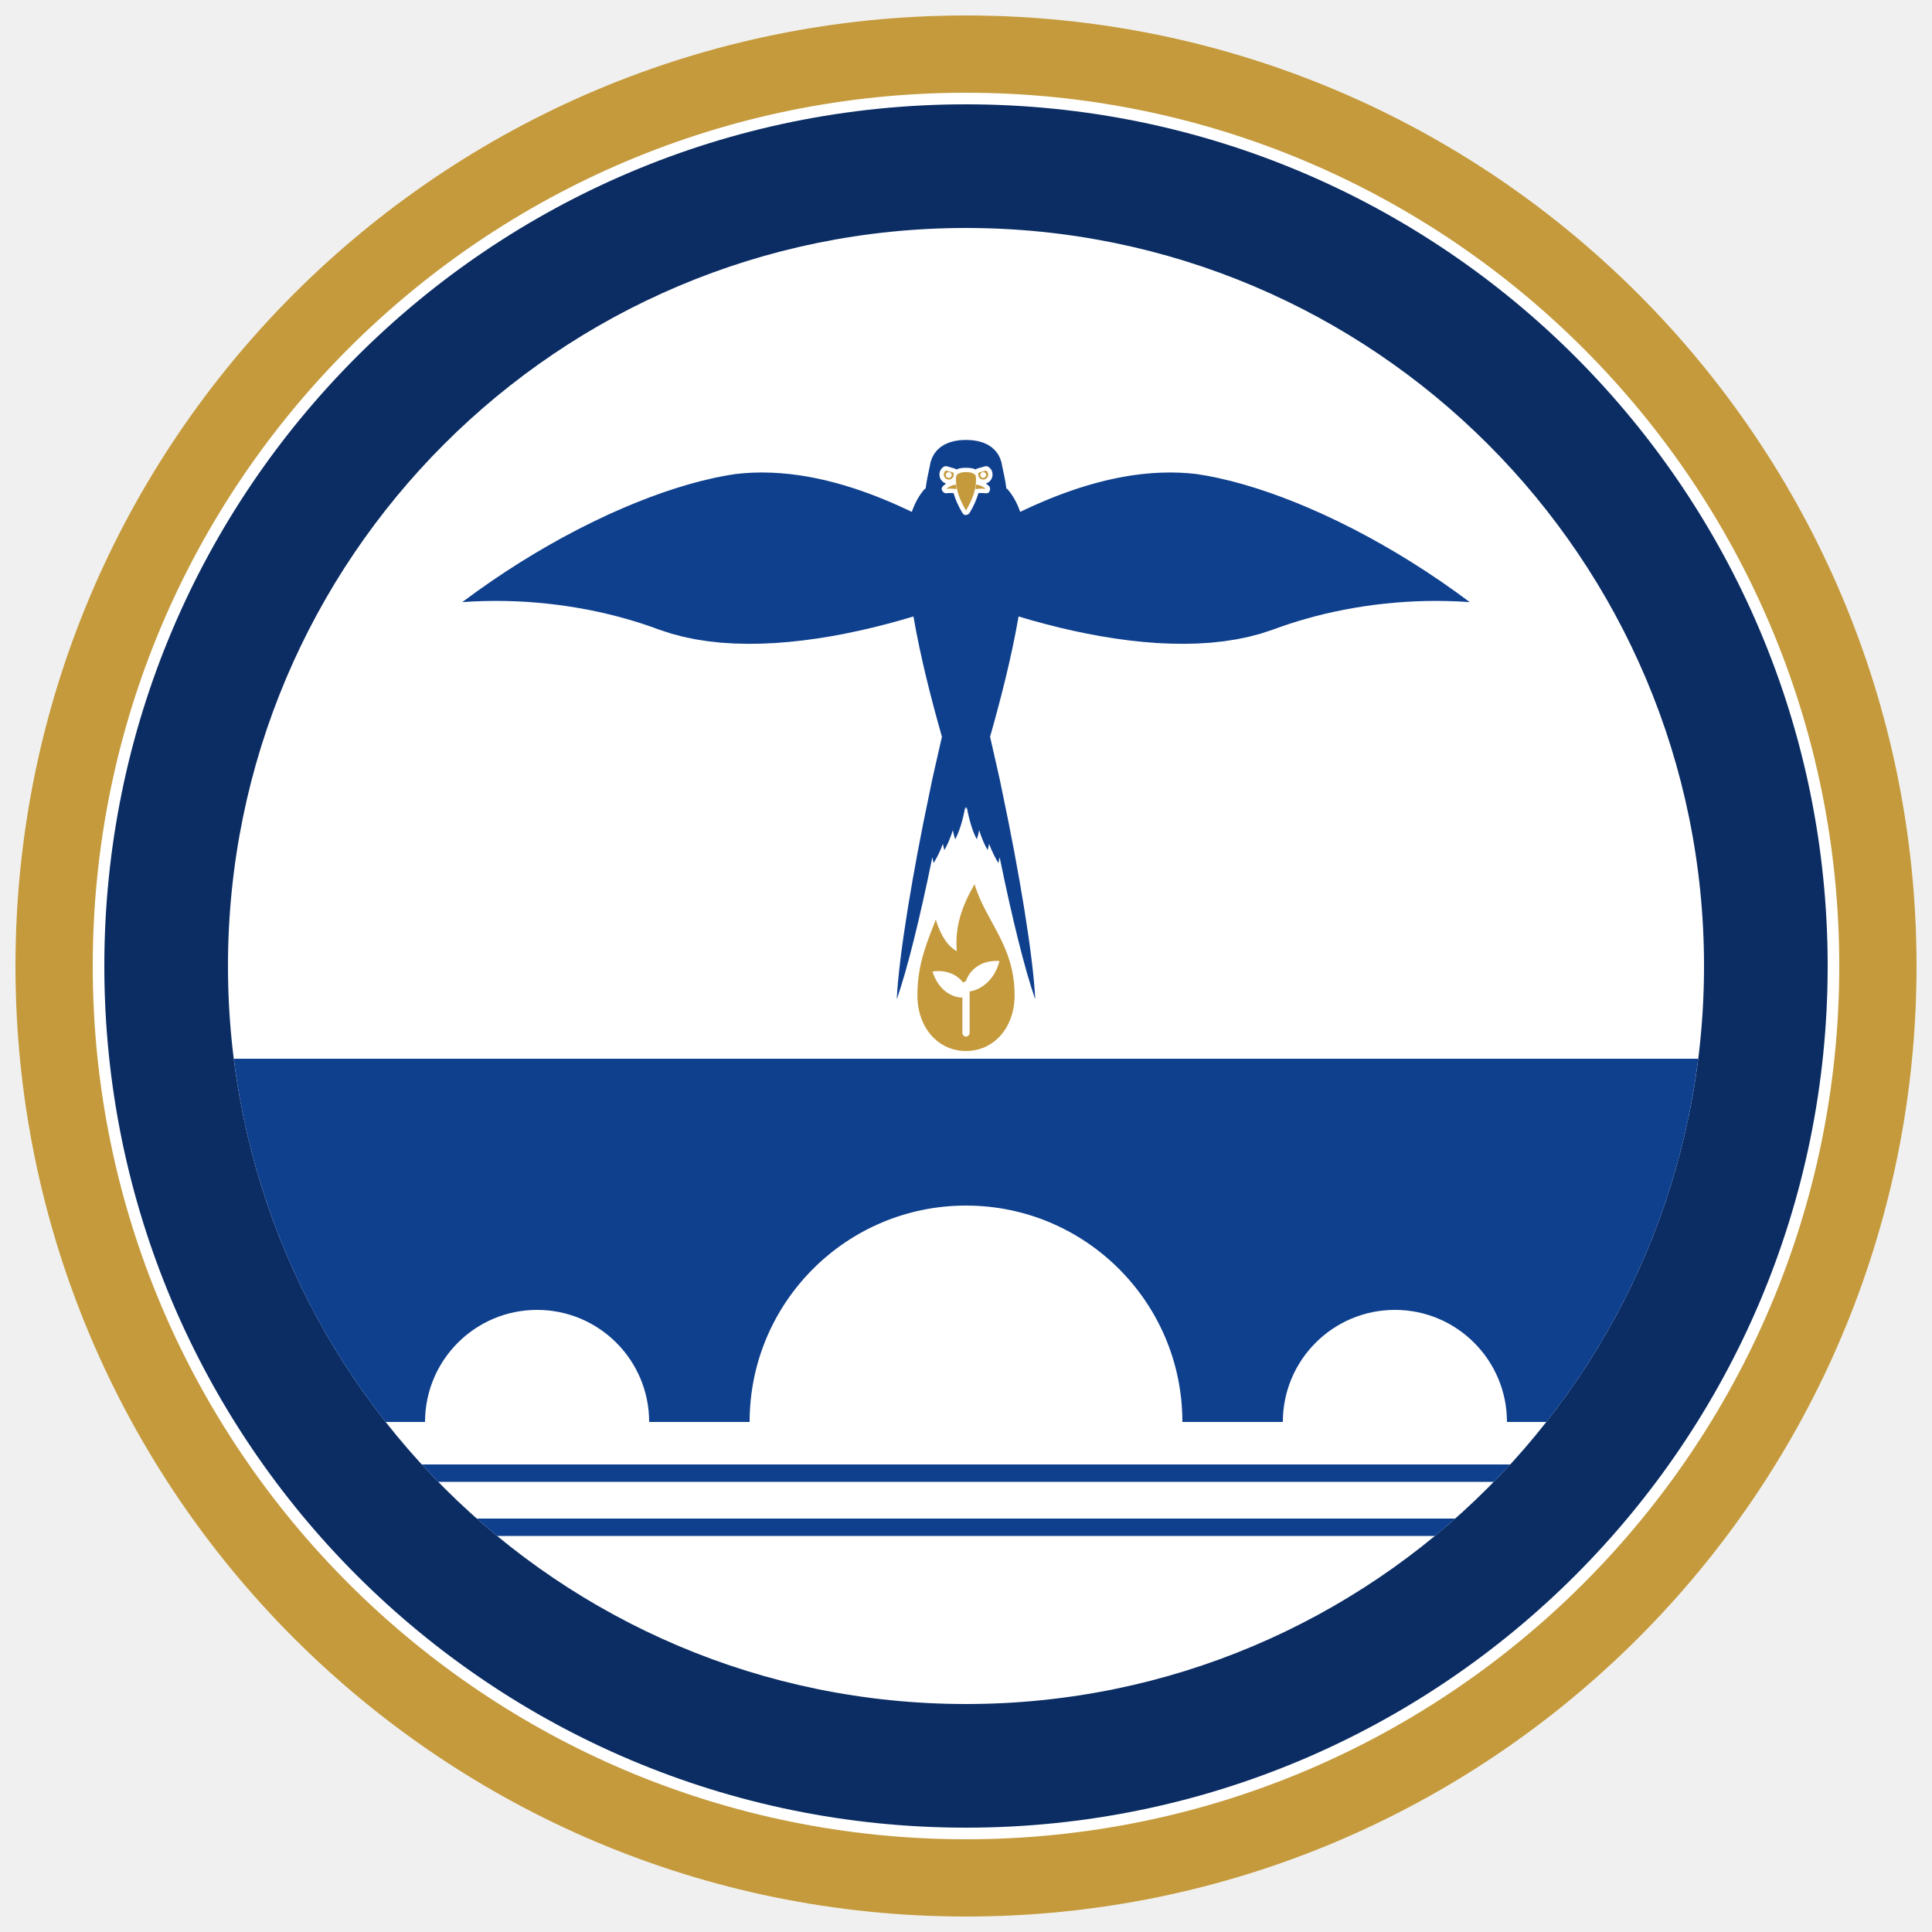
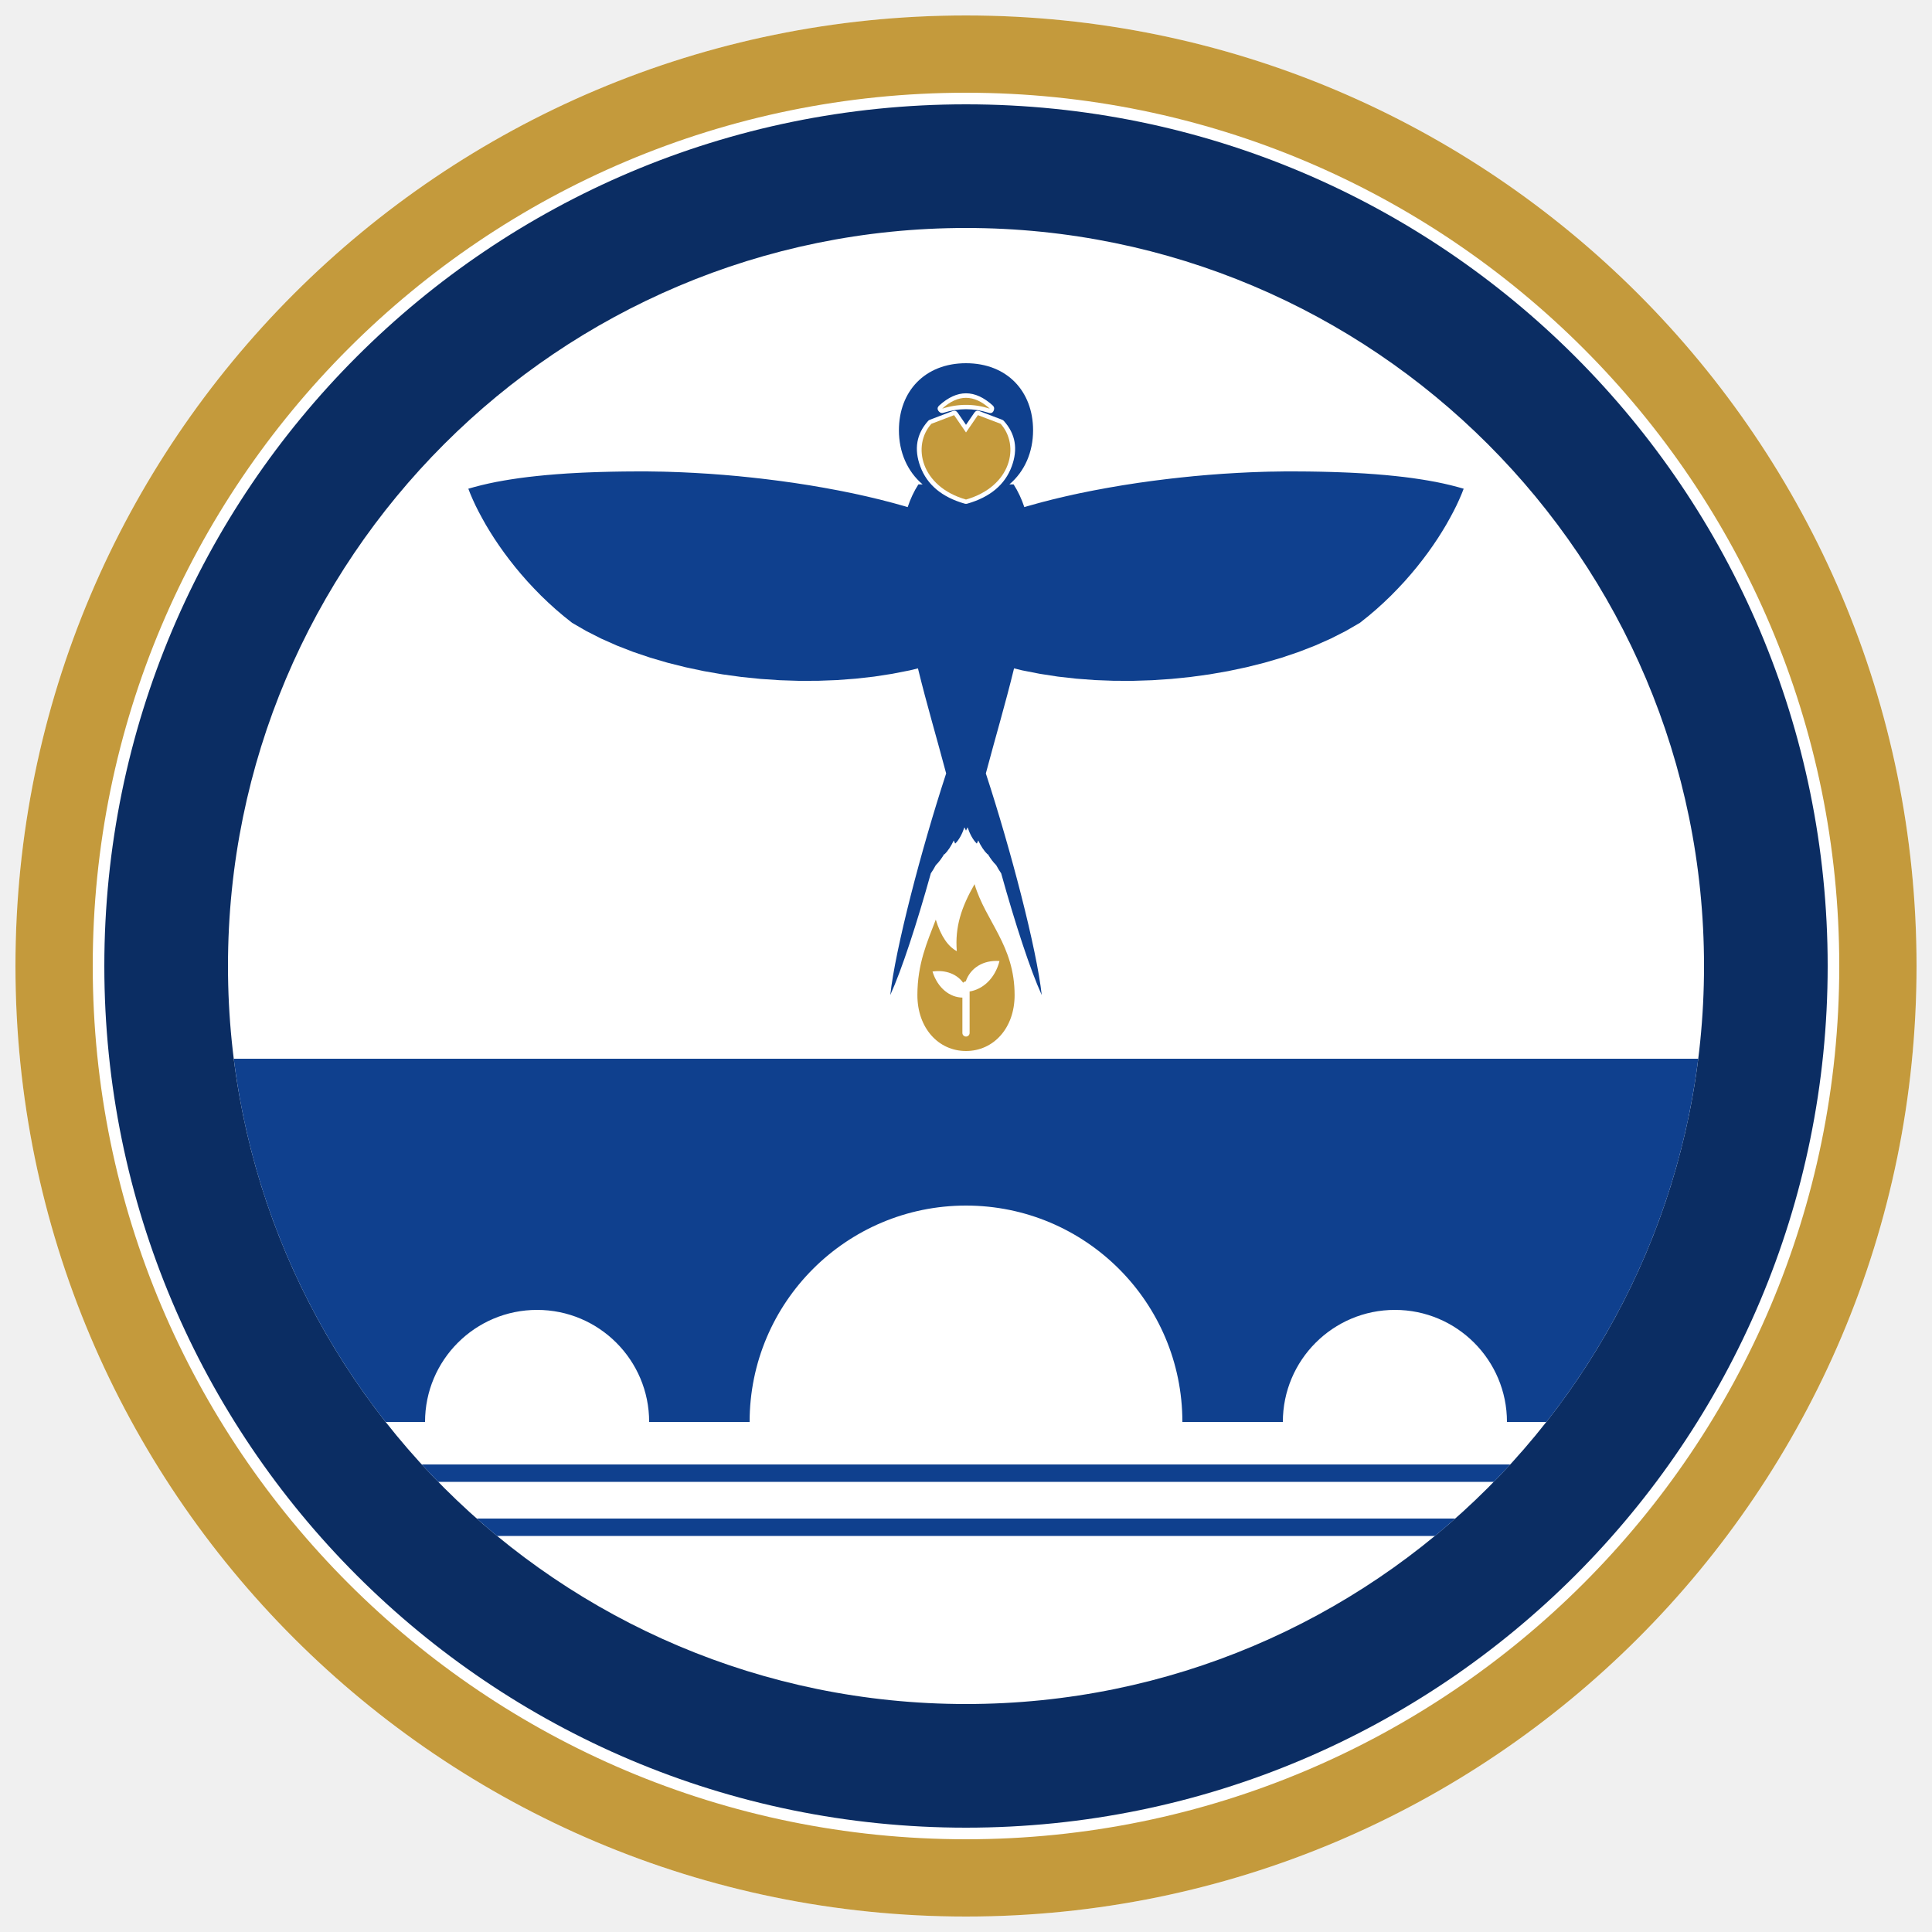
<svg xmlns="http://www.w3.org/2000/svg" viewBox="0 0 1000 1000" role="img" aria-label="קריית חינוך דרור · משלחת לגרמניה 2026">
  <path fill="#FFFFFF" d="M8 500C8 771.72 228.28 992 500 992C771.72 992 992 771.72 992 500C992 228.28 771.72 8 500 8C228.28 8 8 228.28 8 500Z" />
  <path fill="#0B2D63" d="M54 500C54 746.32 253.68 946 500 946C746.32 946 946 746.32 946 500C946 253.68 746.32 54 500 54C253.68 54 54 253.68 54 500ZM118 500C118 289.03 289.03 118 500 118C710.97 118 882 289.03 882 500C882 710.97 710.97 882 500 882C289.03 882 118 710.97 118 500Z" />
-   <path fill="#0F408E" d="M879.01 548H120.99C129.82 618.43 157.82 682.89 199.6 736H220C220 703.97 245.97 678 278 678C310.03 678 336 703.97 336 736H388C388 674.14 438.14 624 500 624C561.86 624 612 674.14 612 736H664C664 703.97 689.97 678 722 678C754.03 678 780 703.97 780 736H800.4C842.18 682.89 870.18 618.43 879.01 548ZM500 227.69 496.76 227.85 493.81 228.32 491.16 229.09 488.81 230.13 486.76 231.46 485.02 233.04 483.59 234.86 482.47 236.91 481.67 239.19 481.18 241.67 480.59 244.47 480.02 247.2 479.54 249.85 479.17 252.42 479.12 252.96H478.72C475.76 256.29 473.53 260.36 471.95 264.96L470.97 264.48L470.76 264.38L470.26 264.14L467.66 262.94L466.13 262.23L465.74 262.06L464.72 261.59L463.05 260.87L461.3 260.09L460.12 259.6L459.17 259.19L457.97 258.7L456.47 258.08L454.93 257.47L453.64 256.95L452.76 256.61L451.64 256.18L449.69 255.46L448.11 254.87L447.41 254.63L446.82 254.41L444.01 253.46L442.59 252.97L442.33 252.89L442.02 252.78L437.22 251.28L437.11 251.24L437.09 251.24L436.82 251.16L432.42 249.92L432.14 249.85L431.6 249.7L429.9 249.28L427.65 248.7L426.88 248.53L426.12 248.35L424.63 248.03L422.88 247.64L421.81 247.43L420.67 247.19L419.3 246.95L418.13 246.72L416.89 246.52L415.23 246.23L414.15 246.08L413.4 245.96L411.65 245.74L409.82 245.49L409.19 245.43L408.69 245.36L405.52 245.07L404.42 244.96L404.28 244.95L403.98 244.92L399.31 244.65L399.17 244.65L399.07 244.65L398.44 244.64L394.66 244.56L393.95 244.57L393.73 244.56L392.97 244.58L390.02 244.64L389.06 244.69L388.42 244.71L387.31 244.79L385.41 244.9L384.12 245.02L383.15 245.09L382.56 245.18L380.83 245.34L378.14 245.78L377.17 245.92L376.23 246.1L375.07 246.28L372.45 246.81L370.38 247.21L369.59 247.39L369.08 247.49L365.19 248.42L363.3 248.86L363.07 248.92L362.88 248.96L356.48 250.69L356.11 250.8L355.96 250.85L354.83 251.19L349.89 252.68L349.1 252.95L348.38 253.17L346.52 253.8L343.14 254.92L341.55 255.5L340.58 255.83L338.91 256.46L336.24 257.42L334.07 258.27L332.59 258.82L331.29 259.35L329.2 260.16L326.4 261.33L324.43 262.14L323.1 262.72L322.03 263.17L319.18 264.43L316.11 265.77L315.25 266.18L314.75 266.4L309.33 268.96L307.68 269.73L307.55 269.8L307.39 269.88L299.93 273.6L299.76 273.69L299.13 274.01L296.1 275.62L292.42 277.56L291.55 278.04L290.51 278.59L287.84 280.1L284.86 281.75L283.37 282.62L281.82 283.49V283.51L277.26 286.17L269.64 290.82L262.02 295.69L254.41 300.79L246.82 306.11L239.26 311.65L244.89 311.31L250.49 311.11L256.06 311.03L261.58 311.07L267.07 311.24L272.51 311.52L277.89 311.93L283.22 312.44L288.49 313.05L293.7 313.78L298.84 314.6L303.9 315.52L308.9 316.53L313.81 317.63L318.64 318.83L323.39 320.11L328.04 321.46L332.6 322.9L337.05 324.41L341.41 325.98L347.43 327.96L353.64 329.6L360.04 330.92L366.59 331.93L373.3 332.65L380.13 333.08L387.08 333.24L394.11 333.15L401.22 332.82L408.38 332.26L415.59 331.48L422.82 330.5L430.06 329.34L437.28 327.99L444.47 326.49L451.62 324.84L458.7 323.05L465.71 321.15L472.61 319.13L472.79 319.07C476.53 340.65 482.14 362.33 487.54 381.35C486.3 386.65 485.07 392.07 483.86 397.58C482.88 401.71 481.98 405.88 481.18 410C472.45 451.39 465.23 494.67 464.16 517.28C469.67 501.61 476.31 474.37 482.41 444.54C482.51 444.3 482.6 444.06 482.7 443.81C482.83 444.84 483 445.81 483.2 446.72C484.9 444.11 486.53 440.72 488.06 436.78C488.27 437.93 488.51 439.01 488.8 440C490.4 437.35 491.87 433.83 493.19 429.72C493.52 431.46 493.92 433.03 494.4 434.4C496.57 430.49 498.33 424.57 499.62 417.71Q499.82 418.23 500 418.72Q500.18 418.23 500.38 417.71C501.67 424.57 503.43 430.49 505.6 434.4C506.08 433.03 506.48 431.46 506.81 429.72C508.13 433.83 509.6 437.35 511.2 440C511.49 439.01 511.73 437.93 511.94 436.78C513.47 440.72 515.1 444.11 516.8 446.72C517 445.81 517.17 444.84 517.3 443.81C517.4 444.06 517.49 444.3 517.59 444.54C523.69 474.37 530.33 501.61 535.84 517.28C534.77 494.67 527.55 451.39 518.82 410C518.02 405.88 517.12 401.71 516.14 397.58C514.93 392.07 513.7 386.65 512.46 381.35C517.86 362.33 523.47 340.65 527.21 319.07L527.39 319.13L534.29 321.15L541.3 323.05L548.38 324.84L555.53 326.49L562.72 327.99L569.94 329.34L577.18 330.5L584.41 331.48L591.62 332.26L598.78 332.82L605.89 333.15L612.92 333.24L619.87 333.08L626.7 332.65L633.41 331.93L639.96 330.92L646.36 329.6L652.57 327.96L658.59 325.98L662.95 324.41L667.4 322.9L671.96 321.46L676.61 320.11L681.36 318.83L686.19 317.63L691.1 316.53L696.1 315.52L701.16 314.6L706.3 313.78L711.51 313.05L716.78 312.44L722.11 311.93L727.49 311.52L732.93 311.24L738.42 311.07L743.94 311.03L749.51 311.11L755.11 311.31L760.74 311.65L753.18 306.11L745.59 300.79L737.98 295.69L730.36 290.82L722.74 286.17L718.18 283.51V283.49L716.63 282.62L715.14 281.75L712.16 280.1L709.49 278.59L708.45 278.04L707.58 277.56L703.9 275.62L700.87 274.01L700.24 273.69L700.07 273.6L692.61 269.88L692.45 269.8L692.32 269.73L690.67 268.96L685.25 266.4L684.75 266.18L683.89 265.77L680.82 264.43L677.97 263.17L676.9 262.72L675.57 262.14L673.6 261.33L670.8 260.16L668.71 259.35L667.41 258.82L665.93 258.27L663.76 257.42L661.09 256.46L659.42 255.83L658.45 255.5L656.86 254.92L653.48 253.8L651.62 253.17L650.9 252.95L650.11 252.68L645.17 251.19L644.04 250.85L643.89 250.8L643.52 250.69L637.12 248.96L636.93 248.92L636.7 248.86L634.81 248.42L630.92 247.49L630.41 247.39L629.62 247.21L627.55 246.81L624.93 246.28L623.77 246.1L622.83 245.92L621.86 245.78L619.17 245.34L617.44 245.18L616.85 245.09L615.88 245.02L614.59 244.9L612.69 244.79L611.58 244.71L610.94 244.69L609.98 244.64L607.03 244.58L606.27 244.56L606.05 244.57L605.34 244.56L601.56 244.64L600.93 244.65L600.83 244.65L600.69 244.65L596.02 244.92L595.72 244.95L595.58 244.96L594.48 245.07L591.31 245.36L590.81 245.43L590.18 245.49L588.35 245.74L586.6 245.96L585.85 246.08L584.77 246.23L583.11 246.52L581.87 246.72L580.7 246.95L579.33 247.19L578.19 247.43L577.12 247.64L575.37 248.03L573.88 248.35L573.12 248.53L572.35 248.7L570.1 249.28L568.4 249.7L567.86 249.85L567.58 249.92L563.18 251.16L562.91 251.24L562.89 251.24L562.78 251.28L557.98 252.78L557.67 252.89L557.41 252.97L555.99 253.46L553.18 254.41L552.59 254.63L551.89 254.87L550.31 255.46L548.36 256.18L547.24 256.61L546.36 256.95L545.07 257.47L543.53 258.08L542.03 258.7L540.83 259.19L539.88 259.6L538.7 260.09L536.95 260.87L535.28 261.59L534.26 262.06L533.87 262.23L532.34 262.94L529.74 264.14L529.24 264.38L529.03 264.48L528.05 264.96C526.47 260.36 524.24 256.29 521.28 252.96H520.88L520.83 252.42L520.46 249.85L519.98 247.2L519.41 244.47L518.82 241.67L518.33 239.19L517.53 236.91L516.41 234.86L514.98 233.04L513.24 231.46L511.19 230.13L508.84 229.09L506.19 228.32L503.24 227.85ZM781.71 758H218.29C221.08 761.05 223.92 764.05 226.81 767H773.19C776.08 764.05 778.92 761.05 781.71 758ZM753.24 786H246.76C250.21 789.06 253.73 792.06 257.29 795H742.71C746.27 792.06 749.79 789.06 753.24 786ZM486.26 245.65Q486.26 243.14 488.32 241.69Q489.2 241.08 490.23 241.38L494.07 242.49Q494.62 242.64 494.99 243Q496.8 242.12 500 242.12Q503.2 242.12 505.01 243Q505.38 242.64 505.93 242.49L509.77 241.38Q510.8 241.08 511.68 241.69Q513.74 243.14 513.74 245.65Q513.74 247.64 512.34 249.05Q511.42 249.97 510.27 250.3Q511.02 250.78 511.71 251.41Q512.6 252.2 512.43 253.38Q512.13 255.6 509.91 255.29Q508.33 255.07 506.43 255.25Q505.09 260.04 501.93 265.39Q501.64 265.89 501.14 266.18Q500.18 266.75 499.41 266.55Q498.64 266.35 498.07 265.39Q494.91 260.04 493.57 255.25Q491.67 255.07 490.09 255.29Q488.92 255.45 488.12 254.57Q487.37 253.74 487.41 252.95Q487.45 252.16 488.29 251.41Q488.98 250.78 489.73 250.3Q488.58 249.97 487.66 249.05Q486.26 247.64 486.26 245.65Z" />
-   <path fill="#C49A3C" d="M8 500C8 771.72 228.28 992 500 992C771.72 992 992 771.72 992 500C992 228.28 771.72 8 500 8C228.28 8 8 228.28 8 500ZM48 500C48 250.37 250.37 48 500 48C749.63 48 952 250.37 952 500C952 749.63 749.63 952 500 952C250.37 952 48 749.63 48 500ZM504.42 457.64C497.62 469.54 494.22 479.74 495.24 492.32C490.82 489.94 487.08 484.84 484.36 476C479.94 487.56 474.84 498.78 474.84 515.1C474.84 532.1 485.72 544 500 544C514.28 544 525.16 532.1 525.16 515.1C525.16 489.26 510.2 477.02 504.42 457.64ZM501.87 513.19V534.65C501.87 535.68 501.03 536.52 500 536.52C498.97 536.52 498.13 535.68 498.13 534.65V516.35C491.76 516.28 485.36 511.56 482.66 502.86C489.61 501.83 495.39 504.31 498.53 508.67C498.85 508.27 499.33 508 499.88 507.96C502.26 501.01 508.95 496.8 517.34 497.42C514.93 506.76 508.51 512.1 501.87 513.19ZM494.89 246.78C494.36 252.42 496.51 258.34 500 264.25C503.49 258.34 505.64 252.42 505.11 246.78C505.11 243.55 494.89 243.55 494.89 246.78ZM506.34 245.65C506.34 247.07 507.5 248.23 508.92 248.23C510.35 248.23 511.5 247.07 511.5 245.65C511.5 244.77 511.07 243.99 510.4 243.53L506.55 244.63C506.42 244.95 506.34 245.29 506.34 245.65ZM488.5 245.65C488.5 247.07 489.65 248.23 491.08 248.23C492.5 248.23 493.66 247.07 493.66 245.65C493.66 245.29 493.58 244.95 493.45 244.63L489.6 243.53C488.93 243.99 488.5 244.77 488.5 245.65ZM494.84 250.81Q491.94 251.13 489.79 253.07Q492.15 252.74 495.05 253.18ZM505.16 250.81 504.95 253.18Q507.85 252.74 510.21 253.07Q508.06 251.13 505.16 250.81ZM507.42 245.86C507.42 245.03 508.09 244.36 508.92 244.36C509.76 244.36 510.43 245.03 510.43 245.86C510.43 246.7 509.76 247.37 508.92 247.37C508.09 247.37 507.42 246.7 507.42 245.86ZM489.57 245.86C489.57 245.03 490.24 244.36 491.08 244.36C491.91 244.36 492.58 245.03 492.58 245.86C492.58 246.7 491.91 247.37 491.08 247.37C490.24 247.37 489.57 246.7 489.57 245.86Z" />
+   <path fill="#0F408E" d="M879.01 548H120.99C129.82 618.43 157.82 682.89 199.6 736H220C220 703.97 245.97 678 278 678C310.03 678 336 703.97 336 736H388C388 674.14 438.14 624 500 624C561.86 624 612 674.14 612 736H664C664 703.97 689.97 678 722 678C754.03 678 780 703.97 780 736H800.4C842.18 682.89 870.18 618.43 879.01 548ZM500 188C478.72 188 465.28 202.56 465.28 222.72C465.28 233.89 469.52 243.9 477.54 250.72H475.36C473.05 254.31 471.22 258.25 469.81 262.48L468.88 262.2L468.39 262.06L467.91 261.92L466.04 261.4L462.21 260.33L461.01 260.02L460.23 259.8L458.6 259.4L455.38 258.56L453.43 258.1L452.33 257.82L450.76 257.46L448.41 256.9L445.87 256.34L444.26 255.97L443.16 255.74L441.3 255.33L437.67 254.6L436.03 254.26L435.22 254.11L434.09 253.88L429.83 253.09L427.67 252.68L427.12 252.59L426.79 252.52L419.42 251.26L419.35 251.25L419.21 251.22L410.69 249.9L407.37 249.45L404.52 249.04L402.98 248.84L402.12 248.73L400.22 248.49L397.04 248.09L395.1 247.86L393.54 247.67L392.11 247.52L389.56 247.23L385.51 246.81L384.98 246.76L384.67 246.73L382.1 246.46L378.11 246.11L376.45 245.96L375.58 245.89L374.68 245.81L367.31 245.25L360.02 244.81L359.9 244.8L359.64 244.78L358.11 244.71L352.83 244.45L351.91 244.42L351.41 244.39L349.22 244.32L345.75 244.2L344.82 244.18L343.32 244.13L340.26 244.09L338.8 244.06L337.74 244.05L335.43 244.01H333.36L332 244L329.32 244.01H328.57L327.58 244.02L326.66 244.02L324.02 244.04L322.5 244.06L322.3 244.06L321.38 244.07L316.19 244.16L311.07 244.29L310.93 244.3L310.66 244.3L309.27 244.35L306.03 244.46L305.11 244.5L304.9 244.5L304.47 244.52L301.08 244.66L300 244.72L299.25 244.75L297.38 244.86L296.2 244.92L295.57 244.96L293.71 245.06L291.9 245.19L291.43 245.22L290.53 245.29L288.3 245.44L287.37 245.52L286.74 245.57L284.9 245.73L283.01 245.88L282.55 245.93L282.16 245.96L280.19 246.16L277.85 246.39L275.64 246.64L273.29 246.9L273.04 246.93L272.83 246.96L272.19 247.04L269.02 247.45L267.99 247.6L267.96 247.61L267.81 247.63L264.86 248.07L264.02 248.2L263.22 248.32V248.33L260.81 248.73L256.88 249.44L253.07 250.23L249.39 251.08L245.83 251.99L242.4 252.96L243.49 255.73L244.75 258.65L246.17 261.72L247.78 264.91L249.55 268.21L251.47 271.63L253.57 275.12L255.84 278.7L258.28 282.33L260.88 286L263.66 289.71L266.59 293.44L269.71 297.18L272.98 300.91L276.43 304.61L280.03 308.3L283.82 311.93L287.76 315.5L291.88 319L296.16 322.4L303.44 326.61L311.16 330.53L319.27 334.13L327.73 337.42L336.51 340.39L345.57 343.04L354.87 345.37L364.37 347.38L374.02 349.06L383.8 350.4L393.67 351.41L403.57 352.08L413.49 352.4L423.37 352.38L433.18 352.01L442.89 351.28L452.44 350.21L461.82 348.76L470.96 346.97L475.13 345.95C479.55 364.12 485.01 382.5 489.73 400.33C476.82 439.75 463.39 491.22 460.8 515.04C466.81 501.83 474.59 477.89 481.79 452.05C482.67 450.79 483.53 449.36 484.38 447.79C485.9 446.33 487.36 444.37 488.73 442.05C488.75 442.11 488.78 442.18 488.8 442.24C490.6 440.53 492.25 438.02 493.68 435C493.89 435.59 494.13 436.13 494.4 436.64C496.36 434.76 497.98 431.77 499.18 428.23Q499.6 429.12 500 429.92Q500.4 429.12 500.82 428.23C502.02 431.77 503.64 434.76 505.6 436.64C505.87 436.13 506.11 435.59 506.32 435C507.75 438.02 509.4 440.53 511.2 442.24C511.22 442.18 511.25 442.11 511.27 442.05C512.64 444.37 514.1 446.33 515.62 447.79C516.47 449.36 517.33 450.79 518.21 452.05C525.41 477.89 533.19 501.83 539.2 515.04C536.61 491.22 523.18 439.75 510.27 400.33C514.99 382.5 520.45 364.12 524.87 345.95L529.04 346.97L538.18 348.76L547.56 350.21L557.11 351.28L566.82 352.01L576.63 352.38L586.51 352.4L596.43 352.08L606.33 351.41L616.2 350.4L625.98 349.06L635.63 347.38L645.13 345.37L654.43 343.04L663.49 340.39L672.27 337.42L680.73 334.13L688.84 330.53L696.56 326.61L703.84 322.4L708.12 319L712.24 315.5L716.18 311.93L719.97 308.3L723.57 304.61L727.02 300.91L730.29 297.18L733.41 293.44L736.34 289.71L739.12 286L741.72 282.33L744.16 278.7L746.43 275.12L748.53 271.63L750.45 268.21L752.22 264.91L753.83 261.72L755.25 258.65L756.51 255.73L757.6 252.96L754.17 251.99L750.61 251.08L746.93 250.23L743.12 249.44L739.19 248.73L736.78 248.33V248.32L735.98 248.2L735.14 248.07L732.19 247.63L732.04 247.61L732.01 247.6L730.98 247.45L727.81 247.04L727.17 246.96L726.96 246.93L726.71 246.9L724.36 246.64L722.15 246.39L719.81 246.16L717.84 245.96L717.45 245.93L716.99 245.88L715.1 245.73L713.26 245.57L712.63 245.52L711.7 245.44L709.47 245.29L708.57 245.22L708.1 245.19L706.29 245.06L704.43 244.96L703.8 244.92L702.62 244.86L700.75 244.75L700 244.72L698.92 244.66L695.53 244.52L695.1 244.5L694.89 244.5L693.97 244.46L690.73 244.35L689.34 244.3L689.07 244.3L688.93 244.29L683.81 244.16L678.62 244.07L677.7 244.06L677.5 244.06L675.98 244.04L673.34 244.02L672.42 244.02L671.43 244.01H670.68L668 244L666.64 244.01H664.57L662.26 244.05L661.2 244.06L659.74 244.09L656.68 244.13L655.18 244.18L654.25 244.2L650.78 244.32L648.59 244.39L648.09 244.42L647.17 244.45L641.89 244.71L640.36 244.78L640.1 244.8L639.98 244.81L632.69 245.25L625.32 245.81L624.42 245.89L623.55 245.96L621.89 246.11L617.9 246.46L615.33 246.73L615.02 246.76L614.49 246.81L610.44 247.23L607.89 247.52L606.46 247.67L604.9 247.86L602.96 248.09L599.78 248.49L597.88 248.73L597.02 248.84L595.48 249.04L592.63 249.45L589.31 249.9L580.79 251.22L580.65 251.25L580.58 251.26L573.21 252.52L572.88 252.59L572.33 252.68L570.17 253.09L565.91 253.88L564.78 254.11L563.97 254.26L562.33 254.6L558.7 255.33L556.84 255.74L555.74 255.97L554.13 256.34L551.59 256.9L549.24 257.46L547.67 257.82L546.57 258.1L544.62 258.56L541.4 259.4L539.77 259.8L538.99 260.02L537.79 260.33L533.96 261.4L532.09 261.92L531.61 262.06L531.12 262.2L530.19 262.48C528.78 258.25 526.95 254.31 524.64 250.72H522.46C530.48 243.9 534.72 233.89 534.72 222.72C534.72 202.56 521.28 188 500 188ZM781.71 758H218.29C221.08 761.05 223.92 764.05 226.81 767H773.19C776.08 764.05 778.92 761.05 781.71 758ZM753.24 786H246.76C250.21 789.06 253.73 792.06 257.29 795H742.71C746.27 792.06 749.79 789.06 753.24 786ZM480.41 217.86Q480.78 217.46 481.28 217.27L493.04 212.79Q494.69 212.16 495.69 213.61L500 219.89L504.31 213.61Q505.31 212.16 506.96 212.79L518.72 217.27Q519.22 217.46 519.58 217.86Q528.65 227.94 523.66 241.42Q518.4 255.63 500.62 260.71Q500 260.89 499.38 260.71Q481.6 255.63 476.34 241.42Q471.35 227.94 480.41 217.86ZM488.36 213.65Q486.99 214.09 486.02 213.03Q484.52 211.37 486.17 209.86Q500 197.29 513.83 209.86Q514.89 210.83 514.45 212.2Q514.11 213.27 513.41 213.63Q512.71 213.99 511.64 213.65Q500 209.95 488.36 213.65Z" />
+   <path fill="#C49A3C" d="M8 500C8 771.72 228.28 992 500 992C771.72 992 992 771.72 992 500C992 228.28 771.72 8 500 8C228.28 8 8 228.28 8 500ZM48 500C48 250.37 250.37 48 500 48C749.63 48 952 250.37 952 500C952 749.63 749.63 952 500 952C250.37 952 48 749.63 48 500ZM504.42 457.64C497.62 469.54 494.22 479.74 495.24 492.32C490.82 489.94 487.08 484.84 484.36 476C479.94 487.56 474.84 498.78 474.84 515.1C474.84 532.1 485.72 544 500 544C514.28 544 525.16 532.1 525.16 515.1C525.16 489.26 510.2 477.02 504.42 457.64ZM482.08 219.36C472 230.56 476.48 251.84 500 258.56C523.52 251.84 528 230.56 517.92 219.36L506.16 214.88L500 223.84L493.84 214.88ZM501.87 513.19V534.65C501.87 535.68 501.03 536.52 500 536.52C498.97 536.52 498.13 535.68 498.13 534.65V516.35C491.76 516.28 485.36 511.56 482.66 502.86C489.61 501.83 495.39 504.31 498.53 508.67C498.85 508.27 499.33 508 499.88 507.96C502.26 501.01 508.95 496.8 517.34 497.42C514.93 506.76 508.51 512.1 501.87 513.19ZM487.68 211.52Q500 207.6 512.32 211.52Q500 200.32 487.68 211.52Z" />
</svg>
